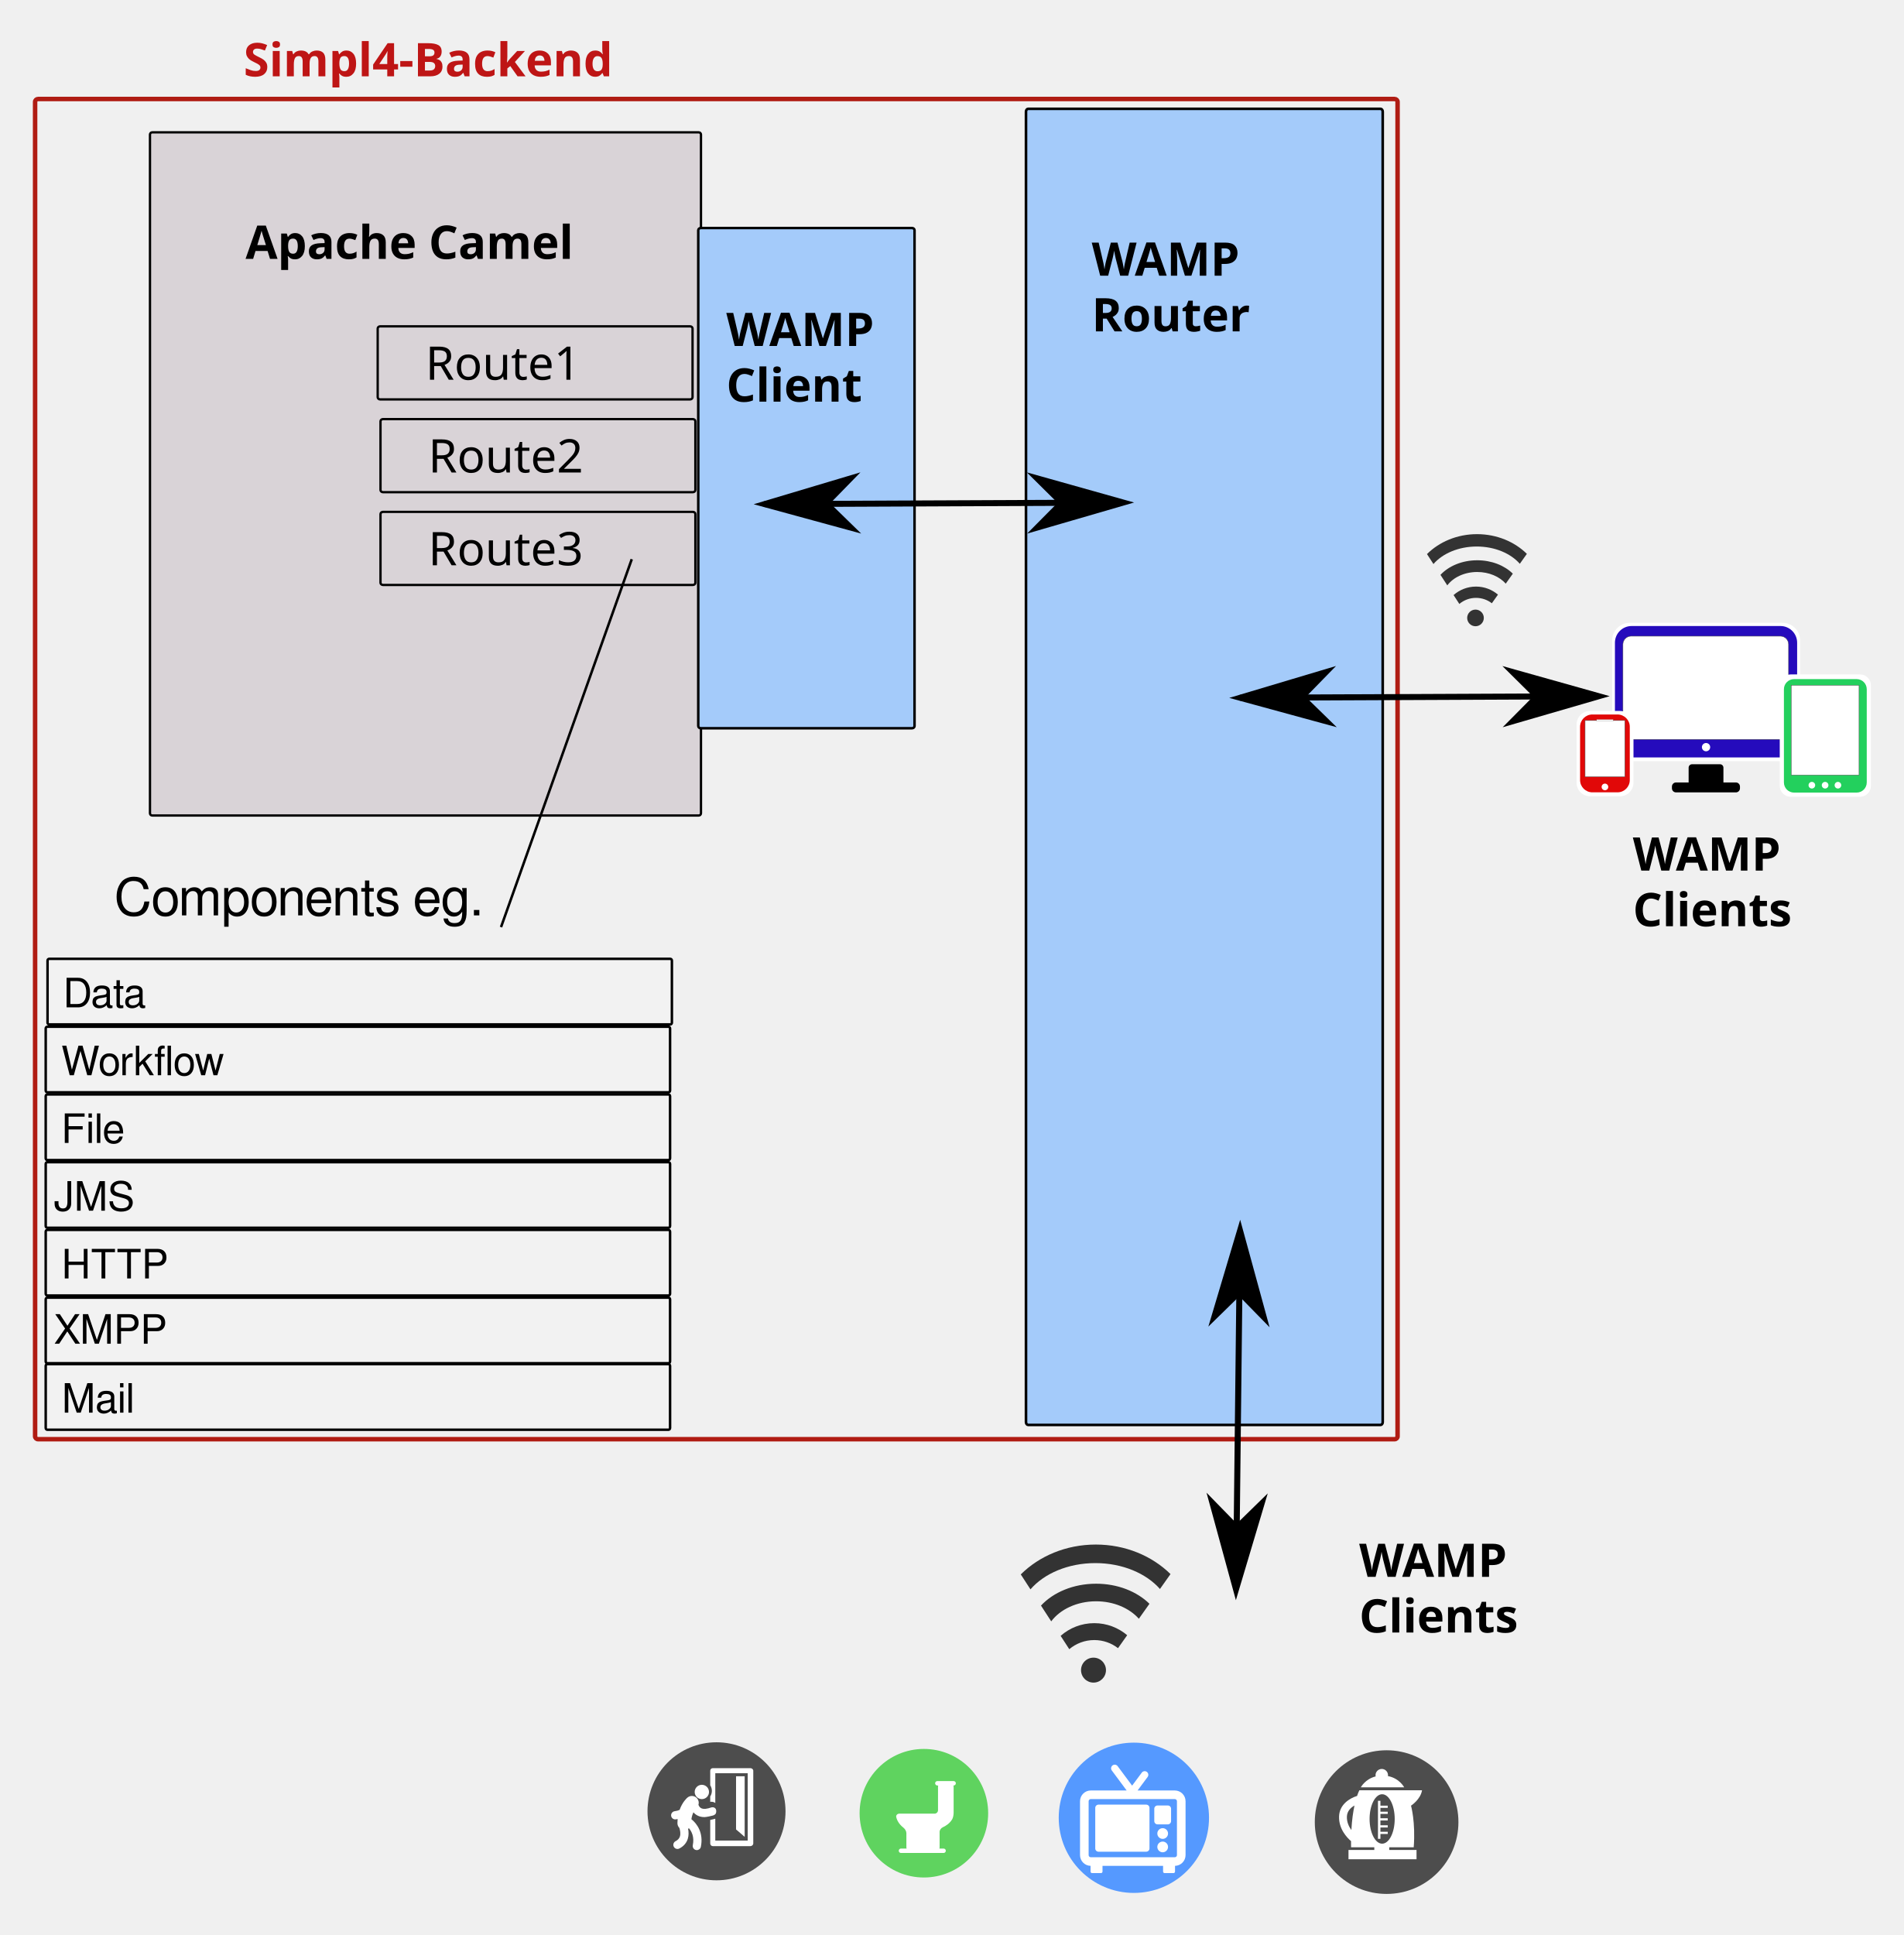
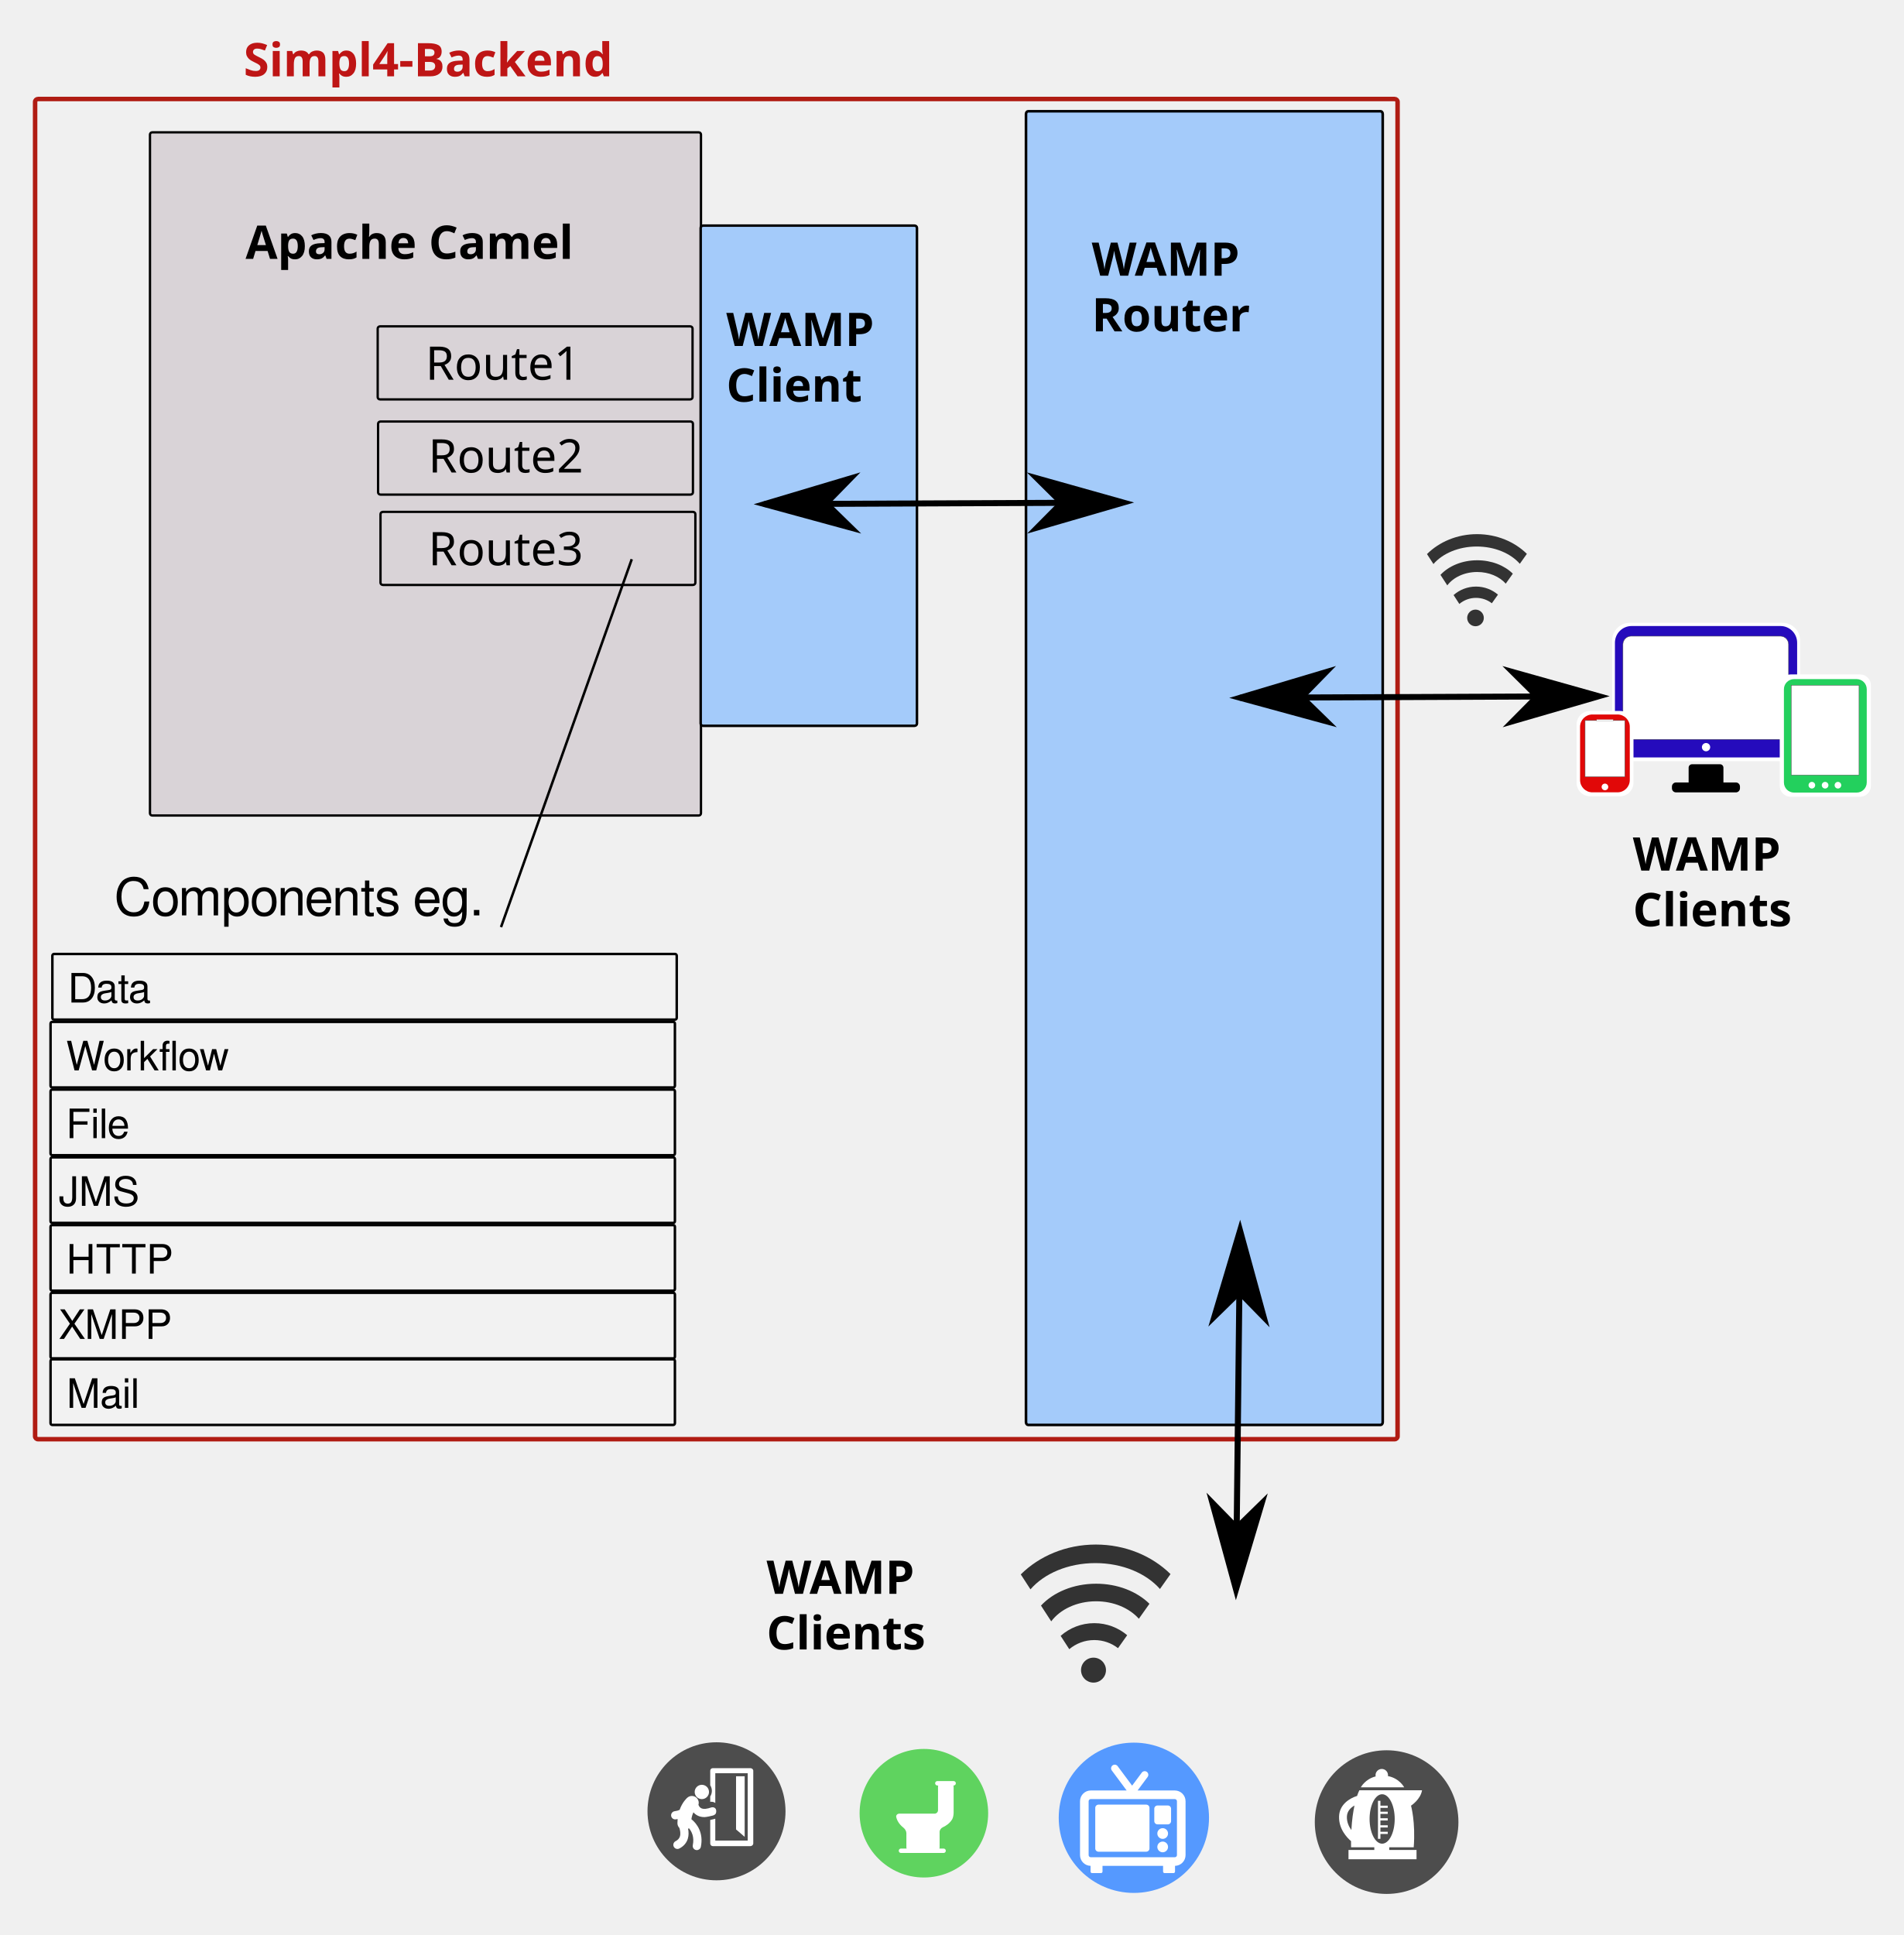
<svg xmlns="http://www.w3.org/2000/svg" width="231.716mm" height="235.511mm" viewBox="0 0 821.042 834.489" id="svg2" version="1.1">
  <defs id="defs4">
    <marker orient="auto" refY="0" refX="0" id="Arrow1Lend" style="overflow:visible">
      <path id="path43066" d="M 0,0 5,-5 -12.5,0 5,5 0,0 Z" style="fill:#000000;fill-opacity:1;fill-rule:evenodd;stroke:#000000;stroke-width:1pt;stroke-opacity:1" transform="matrix(-0.8,0,0,-0.8,-10,0)" />
    </marker>
    <marker style="overflow:visible" id="marker49680" refX="0" refY="0" orient="auto">
      <path transform="matrix(0.8,0,0,0.8,10,0)" style="fill:#000000;fill-opacity:1;fill-rule:evenodd;stroke:#000000;stroke-width:1pt;stroke-opacity:1" d="M 0,0 5,-5 -12.5,0 5,5 0,0 Z" id="path49682" />
    </marker>
    <marker orient="auto" refY="0" refX="0" id="Arrow1Lstart" style="overflow:visible">
      <path id="path43063" d="M 0,0 5,-5 -12.5,0 5,5 0,0 Z" style="fill:#000000;fill-opacity:1;fill-rule:evenodd;stroke:#000000;stroke-width:1pt;stroke-opacity:1" transform="matrix(0.8,0,0,0.8,10,0)" />
    </marker>
    <marker orient="auto" refY="0" refX="0" id="Arrow1Lstart-2" style="overflow:visible">
      <path id="path43063-7" d="M 0,0 5,-5 -12.5,0 5,5 0,0 Z" style="fill:#000000;fill-opacity:1;fill-rule:evenodd;stroke:#000000;stroke-width:1pt;stroke-opacity:1" transform="matrix(0.8,0,0,0.8,10,0)" />
    </marker>
    <marker orient="auto" refY="0" refX="0" id="Arrow1Lstart-2-9" style="overflow:visible">
      <path id="path43063-7-5" d="M 0,0 5,-5 -12.5,0 5,5 0,0 Z" style="fill:#000000;fill-opacity:1;fill-rule:evenodd;stroke:#000000;stroke-width:1pt;stroke-opacity:1" transform="matrix(0.8,0,0,0.8,10,0)" />
    </marker>
  </defs>
  <g id="layer1" transform="translate(-20.18618,-163.5803)">
    <rect style="fill:none;fill-opacity:1;fill-rule:nonzero;stroke:#b01c13;stroke-width:1.932;stroke-linecap:round;stroke-linejoin:round;stroke-miterlimit:4;stroke-dasharray:none;stroke-dashoffset:0;stroke-opacity:1" id="rect40139" width="587.589" height="577.977" x="35.325" y="206.277" rx="1.281" ry="1.233" />
-     <rect style="fill:#a4cbfa;fill-opacity:1;fill-rule:nonzero;stroke:#000000;stroke-width:1.129;stroke-linecap:round;stroke-linejoin:round;stroke-miterlimit:4;stroke-dasharray:none;stroke-dashoffset:0;stroke-opacity:1" id="rect40163" width="153.846" height="567.584" x="462.665" y="210.514" rx="0.938" ry="1.211" />
+     <rect style="fill:#a4cbfa;fill-opacity:1;fill-rule:nonzero;stroke:#000000;stroke-width:1.128;stroke-linecap:round;stroke-linejoin:round;stroke-miterlimit:4;stroke-dasharray:none;stroke-dashoffset:0;stroke-opacity:1" id="rect40163" width="153.847" height="566.542" x="462.665" y="211.557" rx="0.938" ry="1.209" />
    <text xml:space="preserve" style="font-style:normal;font-variant:normal;font-weight:bold;font-stretch:normal;font-size:20px;line-height:120%;font-family:Sans;-inkscape-font-specification:'Sans, Bold';text-align:start;letter-spacing:0px;word-spacing:0px;writing-mode:lr-tb;text-anchor:start;fill:#000000;fill-opacity:1;stroke:none;stroke-width:1px;stroke-linecap:butt;stroke-linejoin:miter;stroke-opacity:1" x="491.022" y="282.489" id="text40167">
      <tspan id="tspan40169" x="491.022" y="282.489">WAMP</tspan>
      <tspan x="491.022" y="306.489" id="tspan40171">Router</tspan>
    </text>
    <rect ry="0.95" rx="0.939" y="220.657" x="84.868" height="294.613" width="237.63" id="rect40157" style="fill:#d9d3d7;fill-opacity:1;fill-rule:nonzero;stroke:#000000;stroke-width:1;stroke-linecap:round;stroke-linejoin:round;stroke-miterlimit:4;stroke-dasharray:none;stroke-dashoffset:0;stroke-opacity:1" />
-     <rect style="fill:#a4cbfa;fill-opacity:1;fill-rule:nonzero;stroke:#000000;stroke-width:1.079;stroke-linecap:round;stroke-linejoin:round;stroke-miterlimit:4;stroke-dasharray:none;stroke-dashoffset:0;stroke-opacity:1" id="rect40165" width="93.275" height="215.728" x="321.325" y="261.918" rx="1.094" ry="0.949" />
+     <rect style="fill:#a4cbfa;fill-opacity:1;fill-rule:nonzero;stroke:#000000;stroke-width:1.079;stroke-linecap:round;stroke-linejoin:round;stroke-miterlimit:4;stroke-dasharray:none;stroke-dashoffset:0;stroke-opacity:1" id="rect40165" width="93.275" height="215.728" x="322.369" y="260.875" rx="1.094" ry="0.949" />
    <text xml:space="preserve" style="font-style:normal;font-variant:normal;font-weight:bold;font-stretch:normal;font-size:20px;line-height:120%;font-family:Sans;-inkscape-font-specification:'Sans, Bold';text-align:start;letter-spacing:0px;word-spacing:0px;writing-mode:lr-tb;text-anchor:start;fill:#000000;fill-opacity:1;stroke:none;stroke-width:1px;stroke-linecap:butt;stroke-linejoin:miter;stroke-opacity:1" x="333.41" y="312.799" id="text40173">
      <tspan id="tspan40175" x="333.41" y="312.799">WAMP</tspan>
      <tspan x="333.41" y="336.799" id="tspan40177">Client</tspan>
    </text>
    <text xml:space="preserve" style="font-style:normal;font-variant:normal;font-weight:bold;font-stretch:normal;font-size:20px;line-height:120%;font-family:Sans;-inkscape-font-specification:'Sans, Bold';text-align:start;letter-spacing:0px;word-spacing:0px;writing-mode:lr-tb;text-anchor:start;fill:#000000;fill-opacity:1;stroke:none;stroke-width:1px;stroke-linecap:butt;stroke-linejoin:miter;stroke-opacity:1" x="126.089" y="275.215" id="text40179">
      <tspan id="tspan40181" x="126.089" y="275.215">Apache Camel</tspan>
    </text>
    <rect style="fill:none;fill-opacity:1;fill-rule:nonzero;stroke:#000000;stroke-width:1;stroke-linecap:round;stroke-linejoin:round;stroke-miterlimit:4;stroke-dasharray:none;stroke-dashoffset:0;stroke-opacity:1" id="rect40183" width="135.789" height="31.522" x="183.072" y="304.312" rx="1.094" ry="0.949" />
    <text xml:space="preserve" style="font-style:normal;font-variant:normal;font-weight:normal;font-stretch:normal;font-size:20px;line-height:90%;font-family:Sans;-inkscape-font-specification:'Sans, Normal';text-align:start;letter-spacing:0px;word-spacing:0px;writing-mode:lr-tb;text-anchor:start;fill:#000000;fill-opacity:1;stroke:none;stroke-width:1px;stroke-linecap:butt;stroke-linejoin:miter;stroke-opacity:1" x="203.683" y="327.348" id="text40185">
      <tspan id="tspan40187" x="203.683" y="327.348">Route1</tspan>
    </text>
-     <rect style="fill:none;fill-opacity:1;fill-rule:nonzero;stroke:#000000;stroke-width:1;stroke-linecap:round;stroke-linejoin:round;stroke-miterlimit:4;stroke-dasharray:none;stroke-dashoffset:0;stroke-opacity:1" id="rect40183-4" width="135.789" height="31.522" x="184.284" y="344.321" rx="1.094" ry="0.949" />
+     <rect style="fill:none;fill-opacity:1;fill-rule:nonzero;stroke:#000000;stroke-width:1;stroke-linecap:round;stroke-linejoin:round;stroke-miterlimit:4;stroke-dasharray:none;stroke-dashoffset:0;stroke-opacity:1" id="rect40183-4" width="135.789" height="31.522" x="183.241" y="345.364" rx="1.094" ry="0.949" />
    <text xml:space="preserve" style="font-style:normal;font-variant:normal;font-weight:normal;font-stretch:normal;font-size:20px;line-height:90%;font-family:Sans;-inkscape-font-specification:'Sans, Normal';text-align:start;letter-spacing:0px;word-spacing:0px;writing-mode:lr-tb;text-anchor:start;fill:#000000;fill-opacity:1;stroke:none;stroke-width:1px;stroke-linecap:butt;stroke-linejoin:miter;stroke-opacity:1" x="204.895" y="367.357" id="text40185-0">
      <tspan id="tspan40187-9" x="204.895" y="367.357">Route2</tspan>
    </text>
    <rect style="fill:none;fill-opacity:1;fill-rule:nonzero;stroke:#000000;stroke-width:1;stroke-linecap:round;stroke-linejoin:round;stroke-miterlimit:4;stroke-dasharray:none;stroke-dashoffset:0;stroke-opacity:1" id="rect40183-9" width="135.789" height="31.522" x="184.285" y="384.33" rx="1.094" ry="0.949" />
    <text xml:space="preserve" style="font-style:normal;font-variant:normal;font-weight:normal;font-stretch:normal;font-size:20px;line-height:90%;font-family:Sans;-inkscape-font-specification:'Sans, Normal';text-align:start;letter-spacing:0px;word-spacing:0px;writing-mode:lr-tb;text-anchor:start;fill:#000000;fill-opacity:1;stroke:none;stroke-width:1px;stroke-linecap:butt;stroke-linejoin:miter;stroke-opacity:1" x="204.895" y="407.366" id="text40185-7">
      <tspan id="tspan40187-1" x="204.895" y="407.366">Route3</tspan>
    </text>
    <text id="text41596" y="648.429" x="69.546" style="font-style:normal;font-variant:normal;font-weight:bold;font-stretch:normal;font-size:20px;line-height:90%;font-family:Sans;-inkscape-font-specification:'Sans, Bold';text-align:start;letter-spacing:0px;word-spacing:0px;writing-mode:tb-rl;text-anchor:start;fill:#000000;fill-opacity:1;stroke:none;stroke-width:1px;stroke-linecap:butt;stroke-linejoin:miter;stroke-opacity:1" xml:space="preserve">
      <tspan y="69.546" x="648.429" id="tspan41598" />
    </text>
    <text id="text41600" y="552.65" x="63.484" style="font-style:normal;font-variant:normal;font-weight:bold;font-stretch:normal;font-size:20px;line-height:90%;font-family:Sans;-inkscape-font-specification:'Sans, Bold';text-align:start;letter-spacing:0px;word-spacing:0px;writing-mode:tb-rl;text-anchor:start;fill:#000000;fill-opacity:1;stroke:none;stroke-width:1px;stroke-linecap:butt;stroke-linejoin:miter;stroke-opacity:1" xml:space="preserve">
      <tspan y="63.484" x="552.65" id="tspan41602" />
    </text>
    <text xml:space="preserve" style="font-style:normal;font-variant:normal;font-weight:bold;font-stretch:normal;font-size:20px;line-height:90%;font-family:Sans;-inkscape-font-specification:'Sans, Bold';text-align:start;letter-spacing:0px;word-spacing:0px;writing-mode:lr-tb;text-anchor:start;fill:#000000;fill-opacity:1;stroke:none;stroke-width:1px;stroke-linecap:butt;stroke-linejoin:miter;stroke-opacity:1" x="123.665" y="601.35" id="text40230">
      <tspan id="tspan40232" x="123.665" y="601.35" />
    </text>
    <text xml:space="preserve" style="font-style:normal;font-variant:normal;font-weight:bold;font-stretch:normal;font-size:20px;line-height:90%;font-family:Sans;-inkscape-font-specification:'Sans, Bold';text-align:start;letter-spacing:0px;word-spacing:0px;writing-mode:lr-tb;text-anchor:start;fill:#be1515;fill-opacity:1;stroke:none;stroke-width:1px;stroke-linecap:butt;stroke-linejoin:miter;stroke-opacity:1;" x="125.243" y="196.492" id="text40234">
      <tspan id="tspan40236" x="125.243" y="196.492">Simpl4-Backend</tspan>
    </text>
    <circle style="fill:#4d4d4d" id="path2985-5-0" cx="329.195" cy="944.721" r="29.761" />
    <polygon style="fill:#ffffff" id="polygon7-5" points="25.061,3.165 25.061,23.686 28.383,26.551 28.383,3.165 " transform="matrix(1.117528,0,0,1.117528,309.6161,926.0712)" />
    <path style="fill:#ffffff" id="path9-8" d="m 343.812,926.114 -16.214,0 c -0.625,0 -1.113,0.487 -1.113,1.11 l 0,6.263 c 0.437,0.701 0.709,1.533 0.709,2.425 0,0.893 -0.273,1.727 -0.709,2.427 l 0,2.29 c 0.217,-0.019 0.26,-0.031 0.406,-0.031 0.656,0 1.341,0.199 1.778,0.546 l 0,-12.845 13.977,0 0,29.047 -13.977,0 0,-9.423 c 0,0 -1.967,0.513 -2.184,0.529 l 0,10.147 c 0,0.625 0.489,1.148 1.113,1.148 l 16.214,0 c 0.624,0 1.235,-0.525 1.235,-1.148 l 0,-31.373 c 0,-0.624 -0.612,-1.111 -1.235,-1.111 z" />
    <path style="fill:#ffffff" id="path11-8" d="m 322.871,939.471 c 1.703,0 3.087,-1.383 3.087,-3.089 0,-1.705 -1.381,-3.089 -3.087,-3.089 -1.708,0 -3.089,1.383 -3.089,3.089 0,1.704 1.38,3.089 3.089,3.089 z" />
    <path style="fill:#ffffff" id="path13-2" d="m 320.33,946.156 c 1.03,0.717 2.252,1.074 3.655,1.074 0.765,0 3.185,-0.526 3.764,-0.712 0.649,-0.225 0.977,-0.536 1.172,-0.921 0.242,-0.648 0.127,-1.328 0.127,-1.328 -0.196,-1.214 -1.378,-1.489 -2.302,-1.156 -1.372,0.493 -3.243,0.912 -4.374,0.14 -0.478,-0.327 -0.778,-0.838 -0.966,-1.334 0.283,-0.93 0.101,-1.979 -0.576,-2.774 -1.057,-1.245 -2.923,-1.395 -4.167,-0.338 -0.304,0.255 -2.203,1.968 -3.381,5.302 -0.574,0.262 -1.267,0.469 -2.1,0.568 -0.972,0.116 -1.668,0.999 -1.557,1.971 0.108,0.902 0.873,1.567 1.76,1.567 0.069,0 0.139,-0.004 0.209,-0.016 0.289,-0.03 0.564,-0.076 0.831,-0.129 -0.055,0.563 -0.084,1.148 -0.084,1.766 0,0.797 0.32,1.521 0.835,2.054 0.336,1.044 0.61,2.484 0.238,3.667 -0.281,0.884 -0.893,1.557 -1.874,2.056 -0.873,0.445 -1.218,1.513 -0.776,2.385 0.314,0.614 0.935,0.971 1.582,0.971 0.27,0 0.545,-0.066 0.802,-0.197 1.826,-0.928 3.088,-2.364 3.65,-4.152 0.472,-1.508 0.401,-3.037 0.149,-4.335 0.118,-0.081 0.235,-0.172 0.341,-0.268 1.201,1.397 2.406,3.764 1.681,7.314 -0.196,0.958 0.424,1.895 1.381,2.093 0.121,0.02 0.241,0.034 0.359,0.034 0.821,0 1.562,-0.578 1.736,-1.416 1.22,-5.97 -1.643,-9.991 -4.075,-11.902 0.167,-1.234 0.507,-2.219 0.871,-2.975 0.304,0.356 0.662,0.693 1.086,0.989 z" />
    <circle r="32.406" cy="947.517" cx="509.192" id="path2985-0-4" style="fill:#5599ff" />
    <path style="fill:#ffffff" id="path9-95" d="m 526.835,935.74 -16.042,0 4.322,-5.82 c 0.516,-0.695 0.371,-1.677 -0.324,-2.193 -0.695,-0.516 -1.676,-0.371 -2.192,0.324 l -4.163,5.606 -6.242,-8.408 c -0.516,-0.695 -1.498,-0.84 -2.193,-0.324 -0.695,0.516 -0.84,1.498 -0.324,2.193 l 6.401,8.622 -15.47,0 c -2.559,1.3e-4 -4.642,2.083 -4.642,4.645 l 0,23.223 c 0,2.527 2.029,4.587 4.543,4.642 l 0,2.47 c 0,0.36 0.293,0.654 0.654,0.654 l 3.847,0 c 0.361,0 0.654,-0.293 0.654,-0.654 l 0,-2.467 26.12,0 0,2.467 c 0,0.36 0.293,0.654 0.654,0.654 l 3.847,0 c 0.361,0 0.654,-0.293 0.654,-0.654 l 0,-2.47 c 2.514,-0.054 4.543,-2.115 4.543,-4.642 l 0,-23.223 c 0,-2.56 -2.082,-4.644 -4.644,-4.644 z m 0.929,27.867 c 0,0.512 -0.416,0.929 -0.929,0.929 l -36.226,0 c -0.512,0 -0.929,-0.417 -0.929,-0.929 l 0,-23.223 c 0,-0.512 0.416,-0.929 0.929,-0.929 l 36.226,0 c 0.513,0 0.929,0.417 0.929,0.929 l -1.2e-4,23.223 z" />
    <path style="fill:#ffffff" id="path11-27" d="m 514.521,941.846 -20.586,0 c -0.773,0 -1.401,0.627 -1.401,1.401 l 0,17.498 c 0,0.773 0.627,1.4 1.401,1.4 l 20.586,0 c 0.774,0 1.401,-0.627 1.401,-1.4 l 0,-17.498 c 0,-0.774 -0.627,-1.401 -1.401,-1.401 z" />
    <path style="fill:#ffffff" id="path13-76" d="m 523.836,942.212 -4.441,0 c -0.773,0 -1.401,0.627 -1.401,1.401 l 0,5.342 c 0,0.774 0.627,1.401 1.401,1.401 l 4.441,0 c 0.773,0 1.4,-0.627 1.4,-1.401 l 0,-5.342 c 0,-0.774 -0.627,-1.401 -1.4,-1.401 z" />
    <circle style="fill:#ffffff" id="circle15" cy="954.305" cx="521.615" r="2.31" />
    <circle style="fill:#ffffff" id="circle17" cy="960.088" cx="521.615" r="2.31" />
    <circle r="30.973" cx="618.188" cy="949.38" id="path2985-9-6" style="fill:#4d4d4d" />
    <path style="fill:#ffffff" d="m 618.754,929.528 c 0.02,-0.124 0.038,-0.247 0.038,-0.377 0,-1.486 -1.205,-2.691 -2.69,-2.691 -1.486,0 -2.693,1.205 -2.693,2.691 0,0.18 0.021,0.355 0.054,0.526 -4.56,1.153 -6.386,4.699 -6.386,4.699 l 18.682,0 c 0,0 -1.981,-3.881 -7.005,-4.847 z" id="path7-7" />
    <polygon style="fill:#ffffff" points="220.74,189.53 220.74,180.19 189.88,180.19 189.88,164.08 220.74,164.08 220.74,154.75 189.88,154.75 189.88,134.29 179.56,134.29 179.56,294.56 189.88,294.56 189.88,274.1 220.74,274.1 220.74,264.75 189.88,264.75 189.88,246.78 220.74,246.78 220.74,237.45 189.88,237.45 189.88,217.19 220.74,217.19 220.74,207.85 189.88,207.85 189.88,189.53 " id="polygon9" transform="matrix(0.1022933,0,0,0.1022933,596.0975,926.4602)" />
    <path style="fill:#ffffff" d="m 619.322,960.234 10.556,0 c 0.843,-10.872 -1.161,-17.943 -1.161,-17.943 0,0 4.116,-2.638 4.748,-6.649 l -27.018,0 c 0,0 -0.433,0.786 -0.995,2.452 -3.178,0.988 -7.63,3.679 -7.77,8.879 -0.144,5.367 3.371,9.073 5.165,10.612 -0.005,0.859 -0.007,1.732 0.01,2.649 l 10.026,0 0,1.161 -11.134,0 0,4.009 29.341,0 0,-4.01 -11.769,0 0,-1.161 10e-4,0 z m -18.263,-13.168 c 0.066,-2.446 1.687,-3.944 3.274,-4.832 -0.571,2.634 -1.095,6.125 -1.34,10.576 -1.057,-1.443 -1.997,-3.397 -1.934,-5.744 z m 15.204,-9.699 c 2.99,0 5.417,4.773 5.417,10.66 0,5.885 -2.427,10.659 -5.417,10.659 -2.993,0 -5.418,-4.773 -5.418,-10.659 0,-5.887 2.426,-10.66 5.418,-10.66 z" id="path11-81" />
    <circle r="27.721" cy="945.548" cx="418.629" id="path2985-0" style="fill:#5fd35f" />
    <path d="m 431.456,931.688 -7.021,0 c -0.526,0 -0.953,0.427 -0.953,0.953 0,0.526 0.427,0.953 0.953,0.953 l 0.392,0 c -0.065,0.166 -0.103,0.344 -0.103,0.533 l 0,10.124 c 0,0.821 -0.666,1.487 -1.486,1.487 l -15.212,0 c -0.821,0 -1.503,0.674 -1.321,1.475 0.5,2.197 2.033,3.742 3.144,4.609 0.647,0.503 1.234,1.489 1.234,2.31 l 0,6.122 c 0,0.19 0.039,0.369 0.103,0.534 l -2.446,0 c -0.525,0 -0.952,0.428 -0.952,0.953 0,0.525 0.427,0.952 0.952,0.952 l 18.394,0 c 0.526,0 0.952,-0.426 0.952,-0.952 0,-0.526 -0.426,-0.953 -0.952,-0.953 l -1.828,0 c 0.064,-0.165 0.104,-0.344 0.104,-0.534 l 0,-6.665 c 0,-0.821 0.649,-1.655 1.398,-1.991 1.207,-0.542 2.925,-1.585 4.023,-3.423 0.421,-0.706 0.626,-2.011 0.626,-2.833 l 0,-11.214 c 0,-0.189 -0.039,-0.368 -0.103,-0.533 l 0.103,0 c 0.526,0 0.952,-0.427 0.952,-0.953 0,-0.525 -0.426,-0.952 -0.953,-0.952 z" id="path7" style="fill:#ffffff" />
    <circle style="fill:#333333" id="path3812" cx="491.779" cy="883.841" r="5.38" />
    <path d="m 492.898,846.57 c -9.782,0 -18.443,3.719 -23.764,9.435 l 4.411,6.799 c 3.872,-5.174 11.088,-8.653 19.353,-8.653 7.653,0 14.406,2.984 18.44,7.533 l 4.573,-6.454 c -5.366,-5.277 -13.679,-8.66 -23.013,-8.66 z" style="fill:#333333" id="path3814" />
    <path d="m 492.113,863.583 c -5.564,0 -10.643,2.071 -14.507,5.479 l 3.725,5.745 c 2.912,-2.451 6.673,-3.932 10.782,-3.932 3.858,0 7.408,1.303 10.238,3.491 l 3.953,-5.583 c -3.823,-3.244 -8.777,-5.2 -14.19,-5.2 z" style="fill:#333333" id="path3822" />
    <path d="m 492.775,829.683 c -12.856,0 -24.404,4.976 -32.358,12.881 l 4.18,6.441 c 5.878,-6.804 16.211,-11.324 27.985,-11.324 11.683,0 21.952,4.448 27.854,11.165 l 4.555,-6.427 c -7.951,-7.822 -19.438,-12.736 -32.216,-12.736 z" style="fill:#333333" id="path3824" />
    <g id="g50674" transform="translate(-64.6767,22.9498)">
      <circle r="3.589" cy="407.116" cx="721.2" id="path3812-5" style="fill:#333333" />
      <path id="path3814-0" style="fill:#333333" d="m 721.946,382.253 c -6.525,0 -12.303,2.481 -15.852,6.294 l 2.942,4.535 c 2.583,-3.452 7.397,-5.772 12.91,-5.772 5.105,0 9.61,1.991 12.301,5.025 l 3.051,-4.306 c -3.579,-3.52 -9.125,-5.777 -15.351,-5.777 z" />
      <path id="path3822-8" style="fill:#333333" d="m 721.423,393.602 c -3.712,0 -7.1,1.382 -9.678,3.655 l 2.485,3.832 c 1.943,-1.635 4.451,-2.623 7.193,-2.623 2.573,0 4.942,0.869 6.83,2.329 l 2.637,-3.724 c -2.55,-2.164 -5.855,-3.469 -9.466,-3.469 z" />
      <path id="path3824-9" style="fill:#333333" d="m 721.864,370.988 c -8.576,0 -16.28,3.32 -21.586,8.593 l 2.788,4.296 c 3.921,-4.539 10.814,-7.554 18.668,-7.554 7.794,0 14.644,2.967 18.581,7.448 l 3.039,-4.287 c -5.304,-5.218 -12.967,-8.496 -21.491,-8.496 z" />
    </g>
    <text xml:space="preserve" style="font-style:normal;font-variant:normal;font-weight:bold;font-stretch:normal;font-size:20px;line-height:90%;font-family:Sans;-inkscape-font-specification:'Sans, Bold';text-align:start;letter-spacing:0px;word-spacing:0px;writing-mode:tb-rl;text-anchor:start;fill:#000000;fill-opacity:1;stroke:none;stroke-width:1px;stroke-linecap:butt;stroke-linejoin:miter;stroke-opacity:1" x="50.147" y="545.375" id="text41858">
      <tspan id="tspan41860" x="545.375" y="50.147" />
    </text>
    <path style="fill:none;fill-rule:evenodd;stroke:#000000;stroke-width:2.6;stroke-linecap:butt;stroke-linejoin:miter;stroke-miterlimit:4;stroke-dasharray:none;stroke-opacity:1;marker-start:url(#Arrow1Lstart);marker-end:url(#Arrow1Lend)" d="m 554.979,694.662 c -0.577,51.323 -1.137,102.647 -1.735,153.97" id="path43057" />
    <path style="fill:none;fill-rule:evenodd;stroke:#000000;stroke-width:2.6;stroke-linecap:butt;stroke-linejoin:miter;stroke-miterlimit:4;stroke-dasharray:none;stroke-opacity:1;marker-start:url(#Arrow1Lstart-2);marker-end:url(#Arrow1Lstart-2)" d="m 709.346,463.831 c -156.403,0.691 -153.978,0.662 -153.978,0.662" id="path43057-9" />
    <rect id="rect4090-8" style="fill:#ffffff" ry="7.584" height="59.654" width="81.085" y="432.183" x="715.452" />
    <rect id="rect4090" style="fill:#250bbc;fill-opacity:1" ry="7.205" height="56.671" width="78.58" y="433.556" x="716.657" />
    <rect id="rect4088" style="fill:#ffffff;stroke:#4d4d4d;stroke-width:0.179" ry="3.541" height="44.505" width="71.441" y="437.931" x="720.102" />
    <path id="path4092" style="fill:#ffffff" d="m 755.952,484.011 a 1.786,1.786 0 0 1 1.786,1.765 1.786,1.786 0 0 1 -1.744,1.806 1.786,1.786 0 0 1 -1.826,-1.723 1.786,1.786 0 0 1 1.702,-1.846" />
    <path id="rect4112" style="fill:#000000" d="m 749.904,493.173 c -0.807,0 -1.462,0.655 -1.462,1.462 l 0,6.385 -5.436,0 c -0.979,0 -1.764,0.795 -1.764,1.775 l 0,0.748 c 0,0.979 0.784,1.764 1.764,1.764 l 25.809,0 c 0.979,0 1.764,-0.784 1.764,-1.764 l 0,-0.748 c 0,-0.979 -0.784,-1.775 -1.764,-1.775 l -5.369,0 0,-6.385 c 0,-0.808 -0.644,-1.462 -1.451,-1.462 l -12.089,0 z" />
    <rect id="rect4172-5" style="fill:#ffffff" ry="4.705" height="52.759" width="39.324" y="454.433" x="787.731" />
    <rect id="rect4172" style="fill:#23d05d;fill-opacity:1" ry="4.364" height="48.937" width="35.721" y="456.454" x="789.537" />
    <rect id="rect4124" style="fill:#ffffff;stroke:#4d4d4d;stroke-width:0.178" ry="0" height="38.757" width="29.256" y="459.078" x="792.677" />
    <path id="path4126" style="fill:#ffffff" d="m 807.302,500.78 a 1.432,1.432 0 0 1 1.432,1.415 1.432,1.432 0 0 1 -1.398,1.448 1.432,1.432 0 0 1 -1.464,-1.382 1.432,1.432 0 0 1 1.365,-1.48" />
    <path id="path4126-2" style="fill:#ffffff" d="m 801.586,500.78 a 1.432,1.432 0 0 1 1.432,1.415 1.432,1.432 0 0 1 -1.398,1.448 1.432,1.432 0 0 1 -1.464,-1.382 1.432,1.432 0 0 1 1.365,-1.48" />
    <path id="path4126-4" style="fill:#ffffff" d="m 812.828,500.78 a 1.432,1.432 0 0 1 1.432,1.415 1.432,1.432 0 0 1 -1.398,1.448 1.432,1.432 0 0 1 -1.464,-1.382 1.432,1.432 0 0 1 1.365,-1.48" />
    <rect id="rect3861-8" style="fill:#ffffff" ry="5.806" height="36.774" width="24.545" y="470.194" x="700.115" />
    <rect id="rect3861" style="fill:#e10808;fill-opacity:1" ry="5.301" height="33.577" width="21.432" y="471.708" x="701.629" />
    <rect id="rect3774" style="fill:#ffffff;stroke:#4d4d4d;stroke-width:0.179" height="24.291" width="17.146" y="474.3" x="703.775" />
    <rect id="rect3776" style="fill:#ffffff;stroke:#4d4d4d;stroke-width:0.071;stroke-linecap:round;stroke-linejoin:round" height="0.714" width="7.144" y="473.873" x="708.763" />
    <path id="path3859" style="fill:#ffffff" d="m 712.348,501.522 a 1.429,1.429 0 0 1 1.429,1.412 1.429,1.429 0 0 1 -1.396,1.445 1.429,1.429 0 0 1 -1.461,-1.379 1.429,1.429 0 0 1 1.362,-1.477" />
    <text xml:space="preserve" style="font-style:normal;font-variant:normal;font-weight:bold;font-stretch:normal;font-size:20px;line-height:120%;font-family:Sans;-inkscape-font-specification:'Sans, Bold';text-align:start;letter-spacing:0px;word-spacing:0px;writing-mode:lr-tb;text-anchor:start;fill:#000000;fill-opacity:1;stroke:none;stroke-width:1px;stroke-linecap:butt;stroke-linejoin:miter;stroke-opacity:1" x="724.386" y="539.029" id="text40173-1">
      <tspan id="tspan40175-9" x="724.386" y="539.029">WAMP</tspan>
      <tspan x="724.386" y="563.029" id="tspan40177-9">Clients</tspan>
    </text>
-     <text xml:space="preserve" style="font-style:normal;font-variant:normal;font-weight:bold;font-stretch:normal;font-size:20px;line-height:120%;font-family:Sans;-inkscape-font-specification:'Sans, Bold';text-align:start;letter-spacing:0px;word-spacing:0px;writing-mode:lr-tb;text-anchor:start;fill:#000000;fill-opacity:1;stroke:none;stroke-width:1px;stroke-linecap:butt;stroke-linejoin:miter;stroke-opacity:1" x="606.354" y="843.624" id="text40173-6">
-       <tspan id="tspan40175-1" x="606.354" y="843.624">WAMP</tspan>
-       <tspan x="606.354" y="867.624" id="tspan40177-0">Clients</tspan>
+     <text xml:space="preserve" style="font-style:normal;font-variant:normal;font-weight:bold;font-stretch:normal;font-size:20px;line-height:120%;font-family:Sans;-inkscape-font-specification:'Sans, Bold';text-align:start;letter-spacing:0px;word-spacing:0px;writing-mode:lr-tb;text-anchor:start;fill:#000000;fill-opacity:1;stroke:none;stroke-width:1px;stroke-linecap:butt;stroke-linejoin:miter;stroke-opacity:1" x="350.777" y="850.926" id="text40173-6">
+       <tspan id="tspan40175-1" x="350.777" y="850.926">WAMP</tspan>
+       <tspan x="350.777" y="874.926" id="tspan40177-0">Clients</tspan>
    </text>
    <path style="fill:none;fill-rule:evenodd;stroke:#000000;stroke-width:1.083px;stroke-linecap:butt;stroke-linejoin:miter;stroke-opacity:1" d="m 292.644,404.745 -56.384,158.66 0,0" id="path48129" />
    <path style="fill:none;fill-rule:evenodd;stroke:#000000;stroke-width:2.6;stroke-linecap:butt;stroke-linejoin:miter;stroke-miterlimit:4;stroke-dasharray:none;stroke-opacity:1;marker-start:url(#Arrow1Lstart-2-9);marker-end:url(#Arrow1Lstart-2-9)" d="m 504.246,380.316 c -156.403,0.691 -153.978,0.662 -153.978,0.662" id="path43057-9-6" />
    <flowRoot xml:space="preserve" id="flowRoot49776" style="font-style:normal;font-variant:normal;font-weight:bold;font-stretch:normal;font-size:20px;line-height:90%;font-family:Sans;-inkscape-font-specification:'Sans, Bold';text-align:start;letter-spacing:0px;word-spacing:0px;writing-mode:lr-tb;text-anchor:start;fill:#000000;fill-opacity:1;stroke:none;stroke-width:1px;stroke-linecap:butt;stroke-linejoin:miter;stroke-opacity:1">
      <flowRegion id="flowRegion49778">
        <rect id="rect49780" width="295.825" height="269.153" x="14.549" y="415.356" />
      </flowRegion>
      <flowPara id="flowPara49782" />
    </flowRoot>
    <text xml:space="preserve" style="font-style:normal;font-variant:normal;font-weight:normal;font-stretch:normal;font-size:22.5px;line-height:110%;font-family:FreeSans;-inkscape-font-specification:'FreeSans, Normal';text-align:start;letter-spacing:0px;word-spacing:0px;writing-mode:lr-tb;text-anchor:start;fill:#000000;fill-opacity:1;stroke:none;stroke-width:1px;stroke-linecap:butt;stroke-linejoin:miter;stroke-opacity:1" x="69.572" y="558.346" id="text49910">
      <tspan id="tspan49912" x="69.572" y="558.346">Components eg.</tspan>
    </text>
-     <g id="g51336" transform="translate(4.172691,-2.086345)">
-       <rect ry="0.758" rx="0.706" y="753.969" x="35.728" height="28.294" width="269.267" id="rect50031" style="fill:#f2f2f2;fill-opacity:1;fill-rule:nonzero;stroke:#000000;stroke-width:1.072;stroke-linecap:round;stroke-linejoin:round;stroke-miterlimit:4;stroke-dasharray:none;stroke-dashoffset:0;stroke-opacity:1" />
-       <rect ry="0.758" rx="0.706" y="696.073" x="35.728" height="28.294" width="269.267" id="rect50031-7" style="fill:#f2f2f2;fill-opacity:1;fill-rule:nonzero;stroke:#000000;stroke-width:1.072;stroke-linecap:round;stroke-linejoin:round;stroke-miterlimit:4;stroke-dasharray:none;stroke-dashoffset:0;stroke-opacity:1" />
-       <rect ry="0.758" rx="0.706" y="666.864" x="35.728" height="28.294" width="269.267" id="rect50031-2" style="fill:#f2f2f2;fill-opacity:1;fill-rule:nonzero;stroke:#000000;stroke-width:1.072;stroke-linecap:round;stroke-linejoin:round;stroke-miterlimit:4;stroke-dasharray:none;stroke-dashoffset:0;stroke-opacity:1" />
-       <rect ry="0.758" rx="0.706" y="725.282" x="35.728" height="28.294" width="269.267" id="rect50031-6" style="fill:#f2f2f2;fill-opacity:1;fill-rule:nonzero;stroke:#000000;stroke-width:1.072;stroke-linecap:round;stroke-linejoin:round;stroke-miterlimit:4;stroke-dasharray:none;stroke-dashoffset:0;stroke-opacity:1" />
-       <rect ry="0.758" rx="0.706" y="637.656" x="35.728" height="28.294" width="269.267" id="rect50031-3" style="fill:#f2f2f2;fill-opacity:1;fill-rule:nonzero;stroke:#000000;stroke-width:1.072;stroke-linecap:round;stroke-linejoin:round;stroke-miterlimit:4;stroke-dasharray:none;stroke-dashoffset:0;stroke-opacity:1" />
-       <g id="g51307">
-         <rect style="fill:#f2f2f2;fill-opacity:1;fill-rule:nonzero;stroke:#000000;stroke-width:1.072;stroke-linecap:round;stroke-linejoin:round;stroke-miterlimit:4;stroke-dasharray:none;stroke-dashoffset:0;stroke-opacity:1" id="rect50031-9" width="269.267" height="28.294" x="35.728" y="608.447" rx="0.706" ry="0.758" />
-         <text xml:space="preserve" style="font-style:normal;font-variant:normal;font-weight:normal;font-stretch:normal;font-size:17.5px;line-height:90%;font-family:FreeSans;-inkscape-font-specification:'FreeSans, Normal';text-align:start;letter-spacing:0px;word-spacing:0px;writing-mode:lr-tb;text-anchor:start;fill:#000000;fill-opacity:1;stroke:none;stroke-width:1px;stroke-linecap:butt;stroke-linejoin:miter;stroke-opacity:1" x="33.792" y="629.374" id="text50033-83">
-           <tspan id="tspan50035-62" x="33.792" y="629.374">  Workflow</tspan>
+     <g id="g51395" transform="translate(2.086345,-2.086345)">
+       <g transform="translate(4.172691,-2.086345)" id="g51336">
+         <rect style="fill:#f2f2f2;fill-opacity:1;fill-rule:nonzero;stroke:#000000;stroke-width:1.072;stroke-linecap:round;stroke-linejoin:round;stroke-miterlimit:4;stroke-dasharray:none;stroke-dashoffset:0;stroke-opacity:1" id="rect50031" width="269.267" height="28.294" x="35.728" y="753.969" rx="0.706" ry="0.758" />
+         <rect style="fill:#f2f2f2;fill-opacity:1;fill-rule:nonzero;stroke:#000000;stroke-width:1.072;stroke-linecap:round;stroke-linejoin:round;stroke-miterlimit:4;stroke-dasharray:none;stroke-dashoffset:0;stroke-opacity:1" id="rect50031-7" width="269.267" height="28.294" x="35.728" y="696.073" rx="0.706" ry="0.758" />
+         <rect style="fill:#f2f2f2;fill-opacity:1;fill-rule:nonzero;stroke:#000000;stroke-width:1.072;stroke-linecap:round;stroke-linejoin:round;stroke-miterlimit:4;stroke-dasharray:none;stroke-dashoffset:0;stroke-opacity:1" id="rect50031-2" width="269.267" height="28.294" x="35.728" y="666.864" rx="0.706" ry="0.758" />
+         <rect style="fill:#f2f2f2;fill-opacity:1;fill-rule:nonzero;stroke:#000000;stroke-width:1.072;stroke-linecap:round;stroke-linejoin:round;stroke-miterlimit:4;stroke-dasharray:none;stroke-dashoffset:0;stroke-opacity:1" id="rect50031-6" width="269.267" height="28.294" x="35.728" y="725.282" rx="0.706" ry="0.758" />
+         <rect style="fill:#f2f2f2;fill-opacity:1;fill-rule:nonzero;stroke:#000000;stroke-width:1.072;stroke-linecap:round;stroke-linejoin:round;stroke-miterlimit:4;stroke-dasharray:none;stroke-dashoffset:0;stroke-opacity:1" id="rect50031-3" width="269.267" height="28.294" x="35.728" y="637.656" rx="0.706" ry="0.758" />
+         <g id="g51307">
+           <rect ry="0.758" rx="0.706" y="608.447" x="35.728" height="28.294" width="269.267" id="rect50031-9" style="fill:#f2f2f2;fill-opacity:1;fill-rule:nonzero;stroke:#000000;stroke-width:1.072;stroke-linecap:round;stroke-linejoin:round;stroke-miterlimit:4;stroke-dasharray:none;stroke-dashoffset:0;stroke-opacity:1" />
+           <text id="text50033-83" y="629.374" x="33.792" style="font-style:normal;font-variant:normal;font-weight:normal;font-stretch:normal;font-size:17.5px;line-height:90%;font-family:FreeSans;-inkscape-font-specification:'FreeSans, Normal';text-align:start;letter-spacing:0px;word-spacing:0px;writing-mode:lr-tb;text-anchor:start;fill:#000000;fill-opacity:1;stroke:none;stroke-width:1px;stroke-linecap:butt;stroke-linejoin:miter;stroke-opacity:1" xml:space="preserve">
+             <tspan y="629.374" x="33.792" id="tspan50035-62">  Workflow</tspan>
+           </text>
+         </g>
+         <g transform="translate(0.7863682,-29.27485)" id="g51307-2">
+           <rect ry="0.758" rx="0.706" y="608.447" x="35.728" height="28.294" width="269.267" id="rect50031-9-9" style="fill:#f2f2f2;fill-opacity:1;fill-rule:nonzero;stroke:#000000;stroke-width:1.072;stroke-linecap:round;stroke-linejoin:round;stroke-miterlimit:4;stroke-dasharray:none;stroke-dashoffset:0;stroke-opacity:1" />
+           <text id="text50033-83-6" y="629.374" x="33.792" style="font-style:normal;font-variant:normal;font-weight:normal;font-stretch:normal;font-size:17.5px;line-height:90%;font-family:FreeSans;-inkscape-font-specification:'FreeSans, Normal';text-align:start;letter-spacing:0px;word-spacing:0px;writing-mode:lr-tb;text-anchor:start;fill:#000000;fill-opacity:1;stroke:none;stroke-width:1px;stroke-linecap:butt;stroke-linejoin:miter;stroke-opacity:1" xml:space="preserve">
+             <tspan y="629.374" x="33.792" id="tspan50035-62-2">  Data</tspan>
+           </text>
+         </g>
+         <text xml:space="preserve" style="font-style:normal;font-variant:normal;font-weight:normal;font-stretch:normal;font-size:17.5px;line-height:90%;font-family:FreeSans;-inkscape-font-specification:'FreeSans, Normal';text-align:start;letter-spacing:0px;word-spacing:0px;writing-mode:lr-tb;text-anchor:start;fill:#000000;fill-opacity:1;stroke:none;stroke-width:1px;stroke-linecap:butt;stroke-linejoin:miter;stroke-opacity:1" x="33.792" y="658.583" id="text50033-4">
+           <tspan id="tspan50035-77" x="33.792" y="658.583">  File</tspan>
+         </text>
+         <text xml:space="preserve" style="font-style:normal;font-variant:normal;font-weight:normal;font-stretch:normal;font-size:17.5px;line-height:90%;font-family:FreeSans;-inkscape-font-specification:'FreeSans, Normal';text-align:start;letter-spacing:0px;word-spacing:0px;writing-mode:lr-tb;text-anchor:start;fill:#000000;fill-opacity:1;stroke:none;stroke-width:1px;stroke-linecap:butt;stroke-linejoin:miter;stroke-opacity:1" x="34.579" y="687.792" id="text50033-8">
+           <tspan id="tspan50035-0" x="34.579" y="687.792"> JMS</tspan>
+         </text>
+         <text xml:space="preserve" style="font-style:normal;font-variant:normal;font-weight:normal;font-stretch:normal;font-size:17.5px;line-height:90%;font-family:FreeSans;-inkscape-font-specification:'FreeSans, Normal';text-align:start;letter-spacing:0px;word-spacing:0px;writing-mode:lr-tb;text-anchor:start;fill:#000000;fill-opacity:1;stroke:none;stroke-width:1px;stroke-linecap:butt;stroke-linejoin:miter;stroke-opacity:1" x="33.792" y="717.001" id="text50033-0">
+           <tspan id="tspan50035-7" x="33.792" y="717.001">  HTTP</tspan>
+         </text>
+         <text xml:space="preserve" style="font-style:normal;font-variant:normal;font-weight:normal;font-stretch:normal;font-size:17.5px;line-height:90%;font-family:FreeSans;-inkscape-font-specification:'FreeSans, Normal';text-align:start;letter-spacing:0px;word-spacing:0px;writing-mode:lr-tb;text-anchor:start;fill:#000000;fill-opacity:1;stroke:none;stroke-width:1px;stroke-linecap:butt;stroke-linejoin:miter;stroke-opacity:1" x="34.929" y="745.166" id="text50033-5">
+           <tspan id="tspan50035-6" x="34.929" y="745.166"> XMPP</tspan>
+         </text>
+         <text xml:space="preserve" style="font-style:normal;font-variant:normal;font-weight:normal;font-stretch:normal;font-size:17.5px;line-height:90%;font-family:FreeSans;-inkscape-font-specification:'FreeSans, Normal';text-align:start;letter-spacing:0px;word-spacing:0px;writing-mode:lr-tb;text-anchor:start;fill:#000000;fill-opacity:1;stroke:none;stroke-width:1px;stroke-linecap:butt;stroke-linejoin:miter;stroke-opacity:1" x="33.792" y="774.897" id="text50033">
+           <tspan id="tspan50035" x="33.792" y="774.897">  Mail</tspan>
        </text>
      </g>
-       <g id="g51307-2" transform="translate(0.7863682,-29.27485)">
-         <rect style="fill:#f2f2f2;fill-opacity:1;fill-rule:nonzero;stroke:#000000;stroke-width:1.072;stroke-linecap:round;stroke-linejoin:round;stroke-miterlimit:4;stroke-dasharray:none;stroke-dashoffset:0;stroke-opacity:1" id="rect50031-9-9" width="269.267" height="28.294" x="35.728" y="608.447" rx="0.706" ry="0.758" />
-         <text xml:space="preserve" style="font-style:normal;font-variant:normal;font-weight:normal;font-stretch:normal;font-size:17.5px;line-height:90%;font-family:FreeSans;-inkscape-font-specification:'FreeSans, Normal';text-align:start;letter-spacing:0px;word-spacing:0px;writing-mode:lr-tb;text-anchor:start;fill:#000000;fill-opacity:1;stroke:none;stroke-width:1px;stroke-linecap:butt;stroke-linejoin:miter;stroke-opacity:1" x="33.792" y="629.374" id="text50033-83-6">
-           <tspan id="tspan50035-62-2" x="33.792" y="629.374">  Data</tspan>
-         </text>
-       </g>
-       <text id="text50033-4" y="658.583" x="33.792" style="font-style:normal;font-variant:normal;font-weight:normal;font-stretch:normal;font-size:17.5px;line-height:90%;font-family:FreeSans;-inkscape-font-specification:'FreeSans, Normal';text-align:start;letter-spacing:0px;word-spacing:0px;writing-mode:lr-tb;text-anchor:start;fill:#000000;fill-opacity:1;stroke:none;stroke-width:1px;stroke-linecap:butt;stroke-linejoin:miter;stroke-opacity:1" xml:space="preserve">
-         <tspan y="658.583" x="33.792" id="tspan50035-77">  File</tspan>
-       </text>
-       <text id="text50033-8" y="687.792" x="34.579" style="font-style:normal;font-variant:normal;font-weight:normal;font-stretch:normal;font-size:17.5px;line-height:90%;font-family:FreeSans;-inkscape-font-specification:'FreeSans, Normal';text-align:start;letter-spacing:0px;word-spacing:0px;writing-mode:lr-tb;text-anchor:start;fill:#000000;fill-opacity:1;stroke:none;stroke-width:1px;stroke-linecap:butt;stroke-linejoin:miter;stroke-opacity:1" xml:space="preserve">
-         <tspan y="687.792" x="34.579" id="tspan50035-0"> JMS</tspan>
-       </text>
-       <text id="text50033-0" y="717.001" x="33.792" style="font-style:normal;font-variant:normal;font-weight:normal;font-stretch:normal;font-size:17.5px;line-height:90%;font-family:FreeSans;-inkscape-font-specification:'FreeSans, Normal';text-align:start;letter-spacing:0px;word-spacing:0px;writing-mode:lr-tb;text-anchor:start;fill:#000000;fill-opacity:1;stroke:none;stroke-width:1px;stroke-linecap:butt;stroke-linejoin:miter;stroke-opacity:1" xml:space="preserve">
-         <tspan y="717.001" x="33.792" id="tspan50035-7">  HTTP</tspan>
-       </text>
-       <text id="text50033-5" y="745.166" x="34.929" style="font-style:normal;font-variant:normal;font-weight:normal;font-stretch:normal;font-size:17.5px;line-height:90%;font-family:FreeSans;-inkscape-font-specification:'FreeSans, Normal';text-align:start;letter-spacing:0px;word-spacing:0px;writing-mode:lr-tb;text-anchor:start;fill:#000000;fill-opacity:1;stroke:none;stroke-width:1px;stroke-linecap:butt;stroke-linejoin:miter;stroke-opacity:1" xml:space="preserve">
-         <tspan y="745.166" x="34.929" id="tspan50035-6"> XMPP</tspan>
-       </text>
-       <text id="text50033" y="774.897" x="33.792" style="font-style:normal;font-variant:normal;font-weight:normal;font-stretch:normal;font-size:17.5px;line-height:90%;font-family:FreeSans;-inkscape-font-specification:'FreeSans, Normal';text-align:start;letter-spacing:0px;word-spacing:0px;writing-mode:lr-tb;text-anchor:start;fill:#000000;fill-opacity:1;stroke:none;stroke-width:1px;stroke-linecap:butt;stroke-linejoin:miter;stroke-opacity:1" xml:space="preserve">
-         <tspan y="774.897" x="33.792" id="tspan50035">  Mail</tspan>
-       </text>
    </g>
  </g>
</svg>
